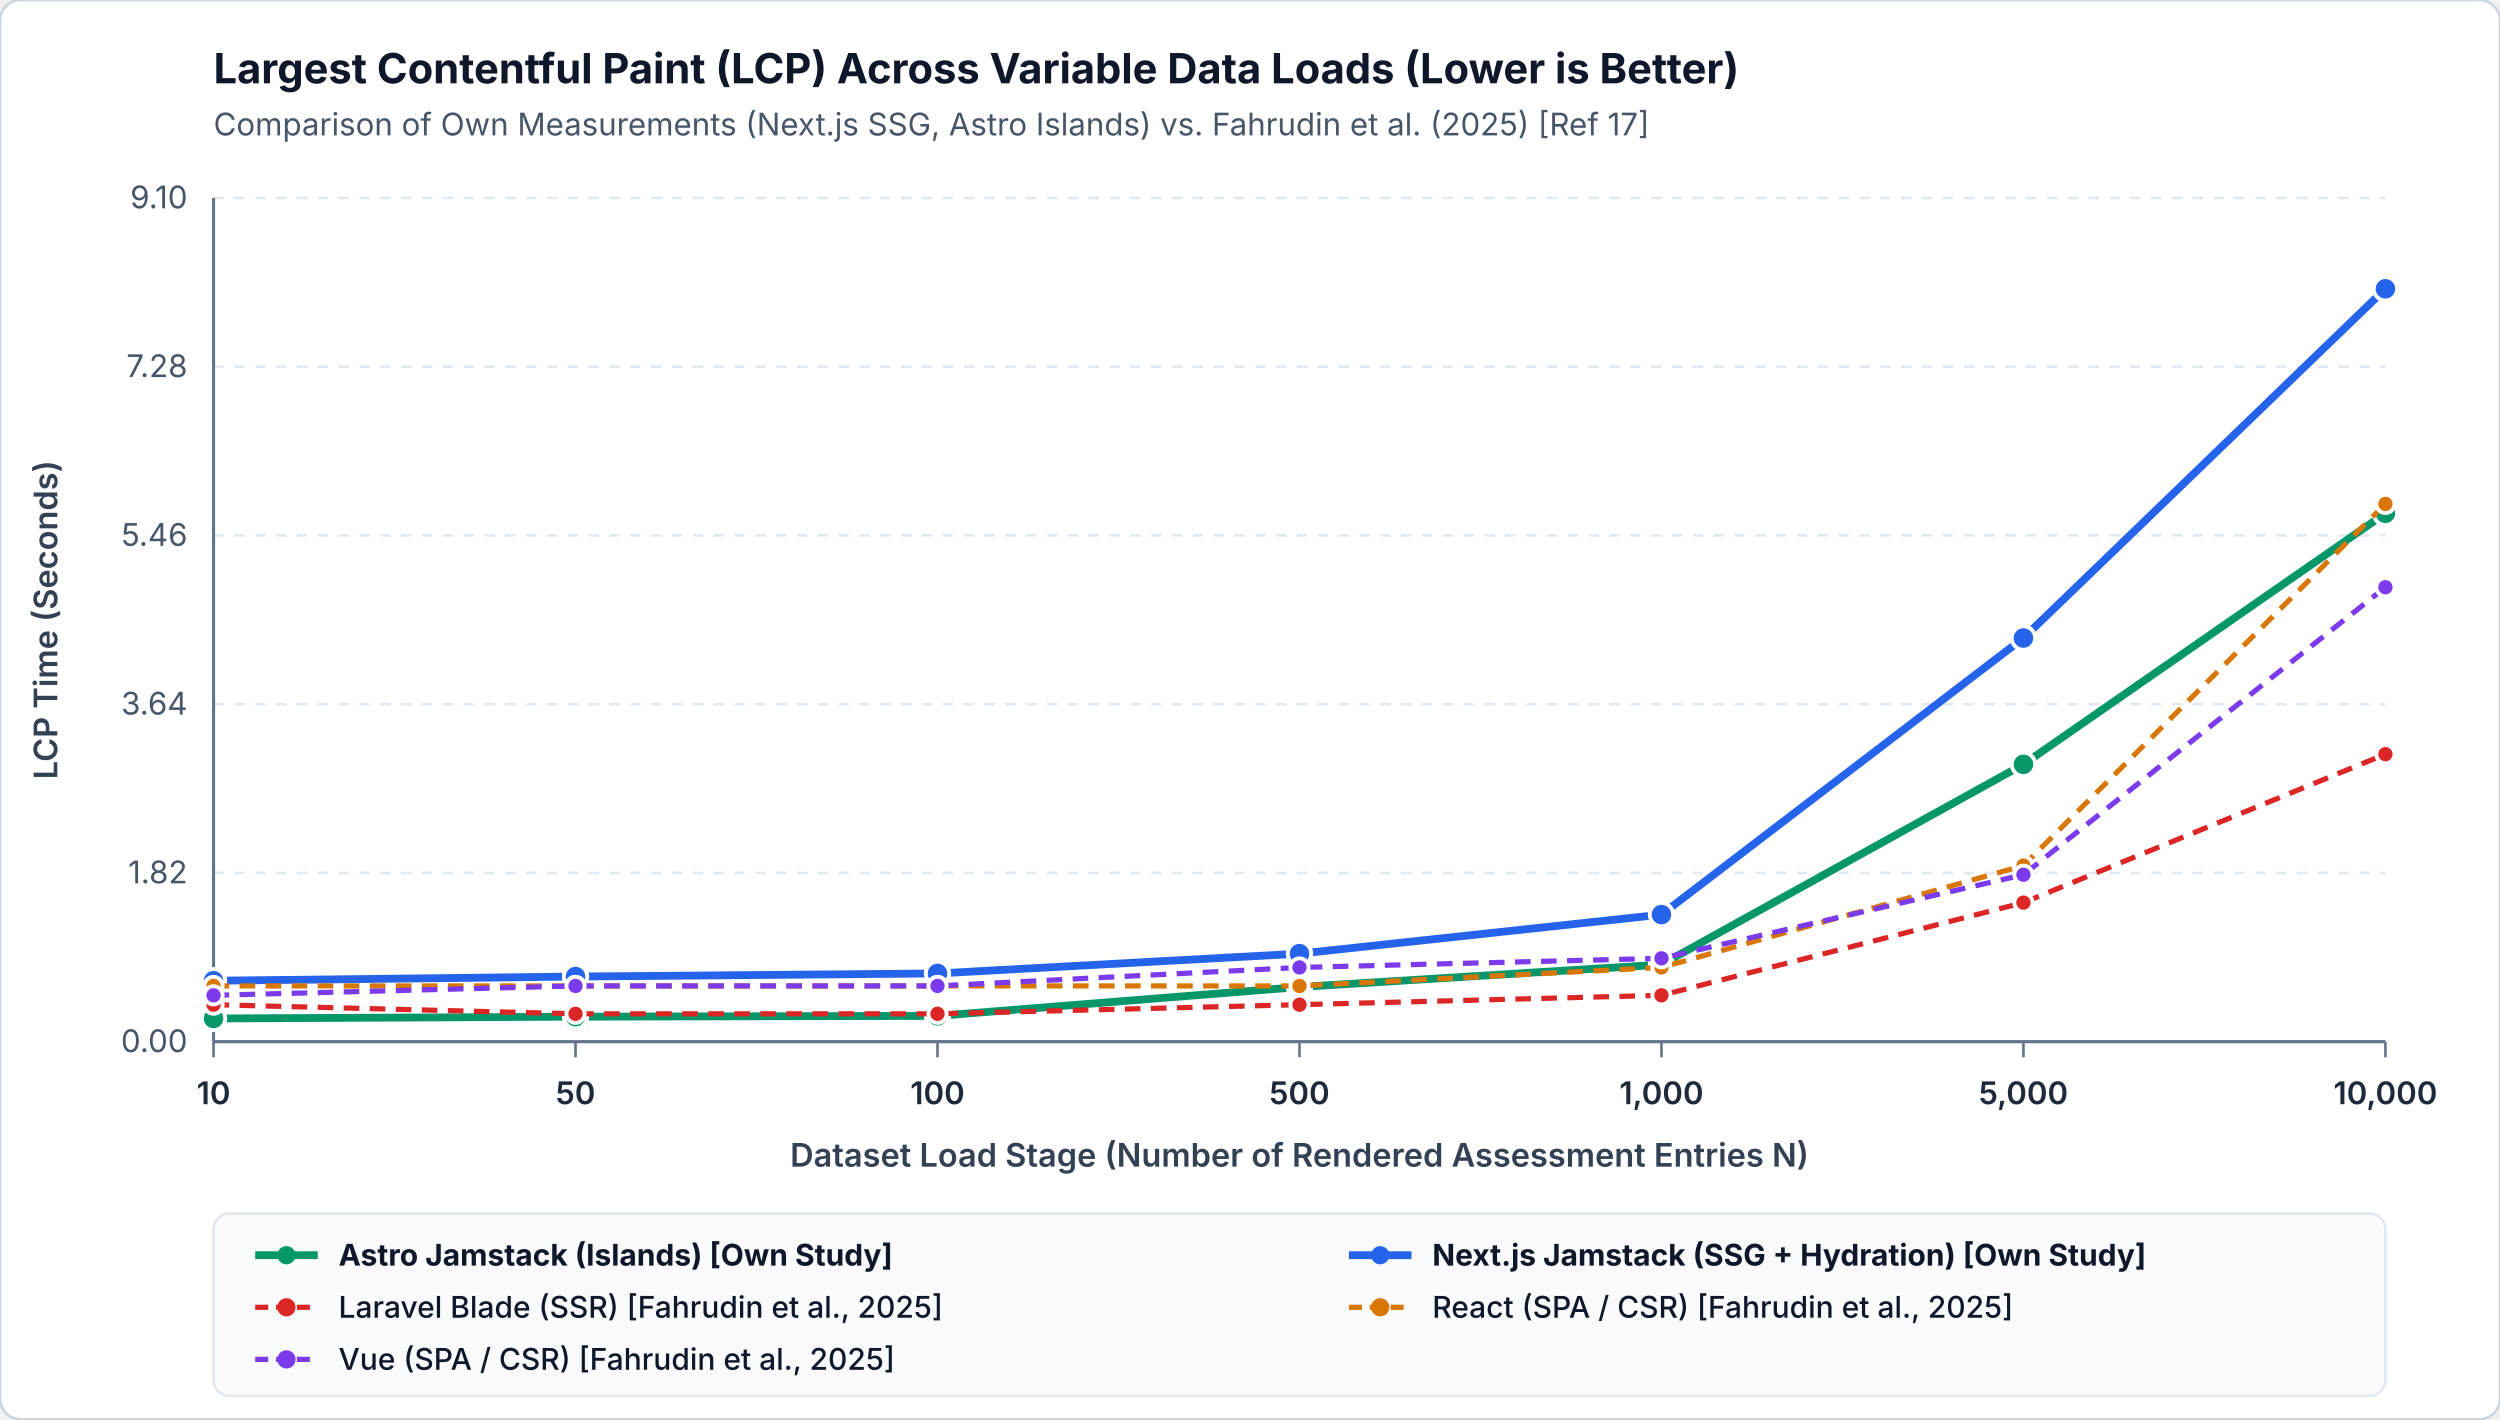
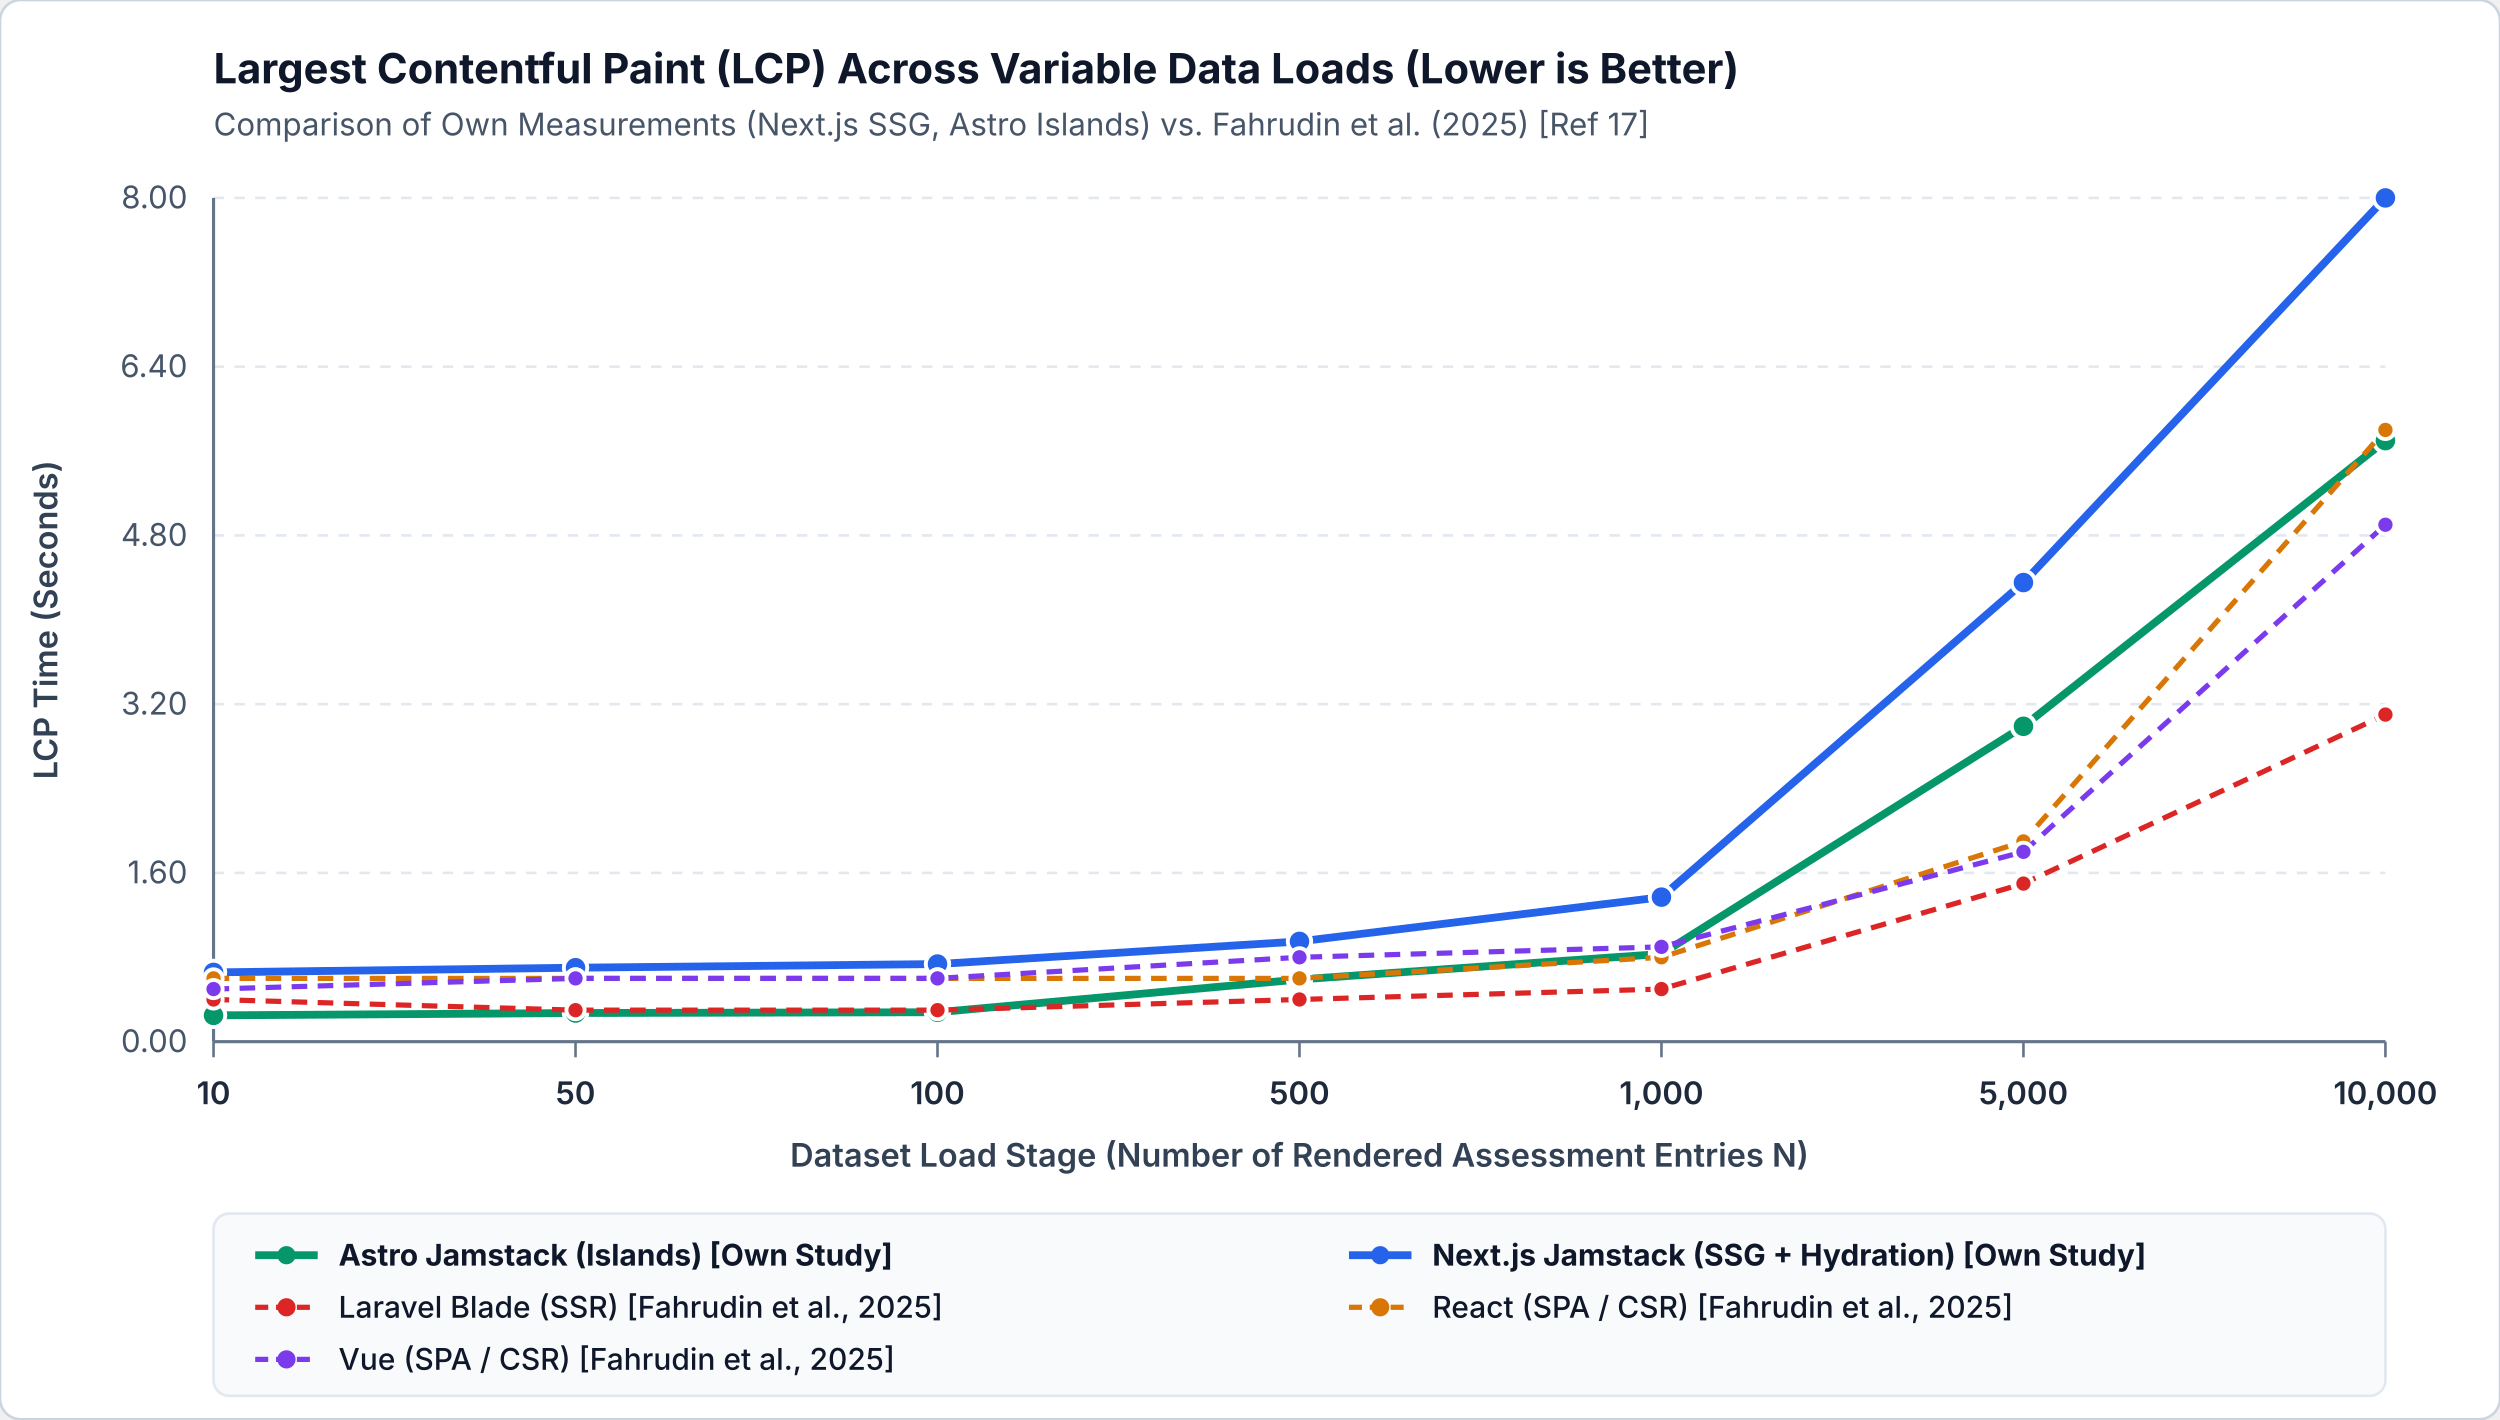
<svg xmlns="http://www.w3.org/2000/svg" viewBox="0 0 960 545" width="100%" height="100%">
  <rect width="960" height="545" fill="#ffffff" rx="8" stroke="#cbd5e1" stroke-width="1" />
  <text x="82" y="32" font-family="Inter, system-ui, sans-serif" font-size="16" font-weight="700" fill="#0f172a">Largest Contentful Paint (LCP) Across Variable Data Loads (Lower is Better)</text>
  <text x="82" y="52" font-family="Inter, system-ui, sans-serif" font-size="12" fill="#475569">Comparison of Own Measurements (Next.js SSG, Astro Islands) vs. Fahrudin et al. (2025) [Ref 17]</text>
  <line x1="82" y1="400" x2="916" y2="400" stroke="#e2e8f0" stroke-dasharray="none" stroke-width="1" />
  <text x="72" y="404" text-anchor="end" font-family="Inter, system-ui, sans-serif" font-size="12" fill="#475569">0.00</text>
  <line x1="82" y1="335.2" x2="916" y2="335.2" stroke="#e2e8f0" stroke-dasharray="4 4" stroke-width="1" />
-   <text x="72" y="339.2" text-anchor="end" font-family="Inter, system-ui, sans-serif" font-size="12" fill="#475569">1.82</text>
+   <text x="72" y="339.2" text-anchor="end" font-family="Inter, system-ui, sans-serif" font-size="12" fill="#475569">1.60</text>
  <line x1="82" y1="270.4" x2="916" y2="270.4" stroke="#e2e8f0" stroke-dasharray="4 4" stroke-width="1" />
-   <text x="72" y="274.4" text-anchor="end" font-family="Inter, system-ui, sans-serif" font-size="12" fill="#475569">3.64</text>
+   <text x="72" y="274.4" text-anchor="end" font-family="Inter, system-ui, sans-serif" font-size="12" fill="#475569">3.20</text>
  <line x1="82" y1="205.6" x2="916" y2="205.6" stroke="#e2e8f0" stroke-dasharray="4 4" stroke-width="1" />
-   <text x="72" y="209.6" text-anchor="end" font-family="Inter, system-ui, sans-serif" font-size="12" fill="#475569">5.46</text>
+   <text x="72" y="209.6" text-anchor="end" font-family="Inter, system-ui, sans-serif" font-size="12" fill="#475569">4.80</text>
  <line x1="82" y1="140.8" x2="916" y2="140.8" stroke="#e2e8f0" stroke-dasharray="4 4" stroke-width="1" />
-   <text x="72" y="144.8" text-anchor="end" font-family="Inter, system-ui, sans-serif" font-size="12" fill="#475569">7.28</text>
+   <text x="72" y="144.8" text-anchor="end" font-family="Inter, system-ui, sans-serif" font-size="12" fill="#475569">6.40</text>
  <line x1="82" y1="76" x2="916" y2="76" stroke="#e2e8f0" stroke-dasharray="4 4" stroke-width="1" />
-   <text x="72" y="80" text-anchor="end" font-family="Inter, system-ui, sans-serif" font-size="12" fill="#475569">9.10</text>
+   <text x="72" y="80" text-anchor="end" font-family="Inter, system-ui, sans-serif" font-size="12" fill="#475569">8.00</text>
  <line x1="82" y1="76" x2="82" y2="400" stroke="#64748b" stroke-width="1.2" />
  <line x1="82" y1="400" x2="916" y2="400" stroke="#64748b" stroke-width="1.2" />
  <line x1="82" y1="400" x2="82" y2="406" stroke="#64748b" stroke-width="1" />
  <text x="82" y="424" text-anchor="middle" font-family="Inter, system-ui, sans-serif" font-size="12" font-weight="600" fill="#1e293b">10</text>
  <line x1="221" y1="400" x2="221" y2="406" stroke="#64748b" stroke-width="1" />
  <text x="221" y="424" text-anchor="middle" font-family="Inter, system-ui, sans-serif" font-size="12" font-weight="600" fill="#1e293b">50</text>
  <line x1="360" y1="400" x2="360" y2="406" stroke="#64748b" stroke-width="1" />
  <text x="360" y="424" text-anchor="middle" font-family="Inter, system-ui, sans-serif" font-size="12" font-weight="600" fill="#1e293b">100</text>
  <line x1="499" y1="400" x2="499" y2="406" stroke="#64748b" stroke-width="1" />
  <text x="499" y="424" text-anchor="middle" font-family="Inter, system-ui, sans-serif" font-size="12" font-weight="600" fill="#1e293b">500</text>
  <line x1="638" y1="400" x2="638" y2="406" stroke="#64748b" stroke-width="1" />
  <text x="638" y="424" text-anchor="middle" font-family="Inter, system-ui, sans-serif" font-size="12" font-weight="600" fill="#1e293b">1,000</text>
  <line x1="777" y1="400" x2="777" y2="406" stroke="#64748b" stroke-width="1" />
  <text x="777" y="424" text-anchor="middle" font-family="Inter, system-ui, sans-serif" font-size="12" font-weight="600" fill="#1e293b">5,000</text>
  <line x1="916" y1="400" x2="916" y2="406" stroke="#64748b" stroke-width="1" />
  <text x="916" y="424" text-anchor="middle" font-family="Inter, system-ui, sans-serif" font-size="12" font-weight="600" fill="#1e293b">10,000</text>
  <text x="499" y="448" text-anchor="middle" font-family="Inter, system-ui, sans-serif" font-size="12.5" font-weight="600" fill="#334155">Dataset Load Stage (Number of Rendered Assessment Entries N)</text>
  <text x="22" y="238" text-anchor="middle" transform="rotate(-90, 22, 238)" font-family="Inter, system-ui, sans-serif" font-size="12.5" font-weight="600" fill="#334155">LCP Time (Seconds)</text>
-   <path d="M 82.0 391.1 L 221.0 390.4 L 360.0 390.1 L 499.0 379.0 L 638.0 370.4 L 777.0 293.5 L 916.0 197.1" fill="none" stroke="#059669" stroke-width="3" stroke-dasharray="none" />
-   <circle cx="82.0" cy="391.1" r="4.5" fill="#059669" stroke="#ffffff" stroke-width="1.5" />
-   <circle cx="221.0" cy="390.4" r="4.5" fill="#059669" stroke="#ffffff" stroke-width="1.5" />
-   <circle cx="360.0" cy="390.1" r="4.5" fill="#059669" stroke="#ffffff" stroke-width="1.5" />
-   <circle cx="499.0" cy="379.0" r="4.5" fill="#059669" stroke="#ffffff" stroke-width="1.5" />
-   <circle cx="638.0" cy="370.4" r="4.5" fill="#059669" stroke="#ffffff" stroke-width="1.5" />
-   <circle cx="777.0" cy="293.5" r="4.5" fill="#059669" stroke="#ffffff" stroke-width="1.5" />
-   <circle cx="916.0" cy="197.1" r="4.5" fill="#059669" stroke="#ffffff" stroke-width="1.5" />
-   <path d="M 82.0 376.6 L 221.0 375.0 L 360.0 373.8 L 499.0 366.2 L 638.0 351.2 L 777.0 245.0 L 916.0 110.9" fill="none" stroke="#2563eb" stroke-width="3" stroke-dasharray="none" />
-   <circle cx="82.0" cy="376.6" r="4.5" fill="#2563eb" stroke="#ffffff" stroke-width="1.5" />
-   <circle cx="221.0" cy="375.0" r="4.5" fill="#2563eb" stroke="#ffffff" stroke-width="1.5" />
-   <circle cx="360.0" cy="373.8" r="4.5" fill="#2563eb" stroke="#ffffff" stroke-width="1.5" />
-   <circle cx="499.0" cy="366.2" r="4.5" fill="#2563eb" stroke="#ffffff" stroke-width="1.5" />
-   <circle cx="638.0" cy="351.2" r="4.5" fill="#2563eb" stroke="#ffffff" stroke-width="1.5" />
-   <circle cx="777.0" cy="245.0" r="4.5" fill="#2563eb" stroke="#ffffff" stroke-width="1.5" />
-   <circle cx="916.0" cy="110.9" r="4.5" fill="#2563eb" stroke="#ffffff" stroke-width="1.5" />
-   <path d="M 82.0 385.8 L 221.0 389.3 L 360.0 389.3 L 499.0 385.8 L 638.0 382.2 L 777.0 346.6 L 916.0 289.6" fill="none" stroke="#dc2626" stroke-width="2" stroke-dasharray="6 4" />
-   <circle cx="82.0" cy="385.8" r="3.5" fill="#dc2626" stroke="#ffffff" stroke-width="1.5" />
-   <circle cx="221.0" cy="389.3" r="3.5" fill="#dc2626" stroke="#ffffff" stroke-width="1.5" />
-   <circle cx="360.0" cy="389.3" r="3.5" fill="#dc2626" stroke="#ffffff" stroke-width="1.5" />
-   <circle cx="499.0" cy="385.8" r="3.5" fill="#dc2626" stroke="#ffffff" stroke-width="1.5" />
-   <circle cx="638.0" cy="382.2" r="3.5" fill="#dc2626" stroke="#ffffff" stroke-width="1.5" />
-   <circle cx="777.0" cy="346.6" r="3.5" fill="#dc2626" stroke="#ffffff" stroke-width="1.5" />
-   <circle cx="916.0" cy="289.6" r="3.5" fill="#dc2626" stroke="#ffffff" stroke-width="1.5" />
-   <path d="M 82.0 378.6 L 221.0 378.6 L 360.0 378.6 L 499.0 378.6 L 638.0 371.5 L 777.0 332.4 L 916.0 193.5" fill="none" stroke="#d97706" stroke-width="2" stroke-dasharray="6 4" />
-   <circle cx="82.0" cy="378.6" r="3.5" fill="#d97706" stroke="#ffffff" stroke-width="1.5" />
-   <circle cx="221.0" cy="378.6" r="3.5" fill="#d97706" stroke="#ffffff" stroke-width="1.5" />
-   <circle cx="360.0" cy="378.6" r="3.5" fill="#d97706" stroke="#ffffff" stroke-width="1.5" />
-   <circle cx="499.0" cy="378.6" r="3.5" fill="#d97706" stroke="#ffffff" stroke-width="1.5" />
-   <circle cx="638.0" cy="371.5" r="3.5" fill="#d97706" stroke="#ffffff" stroke-width="1.5" />
-   <circle cx="777.0" cy="332.4" r="3.5" fill="#d97706" stroke="#ffffff" stroke-width="1.5" />
-   <circle cx="916.0" cy="193.5" r="3.5" fill="#d97706" stroke="#ffffff" stroke-width="1.5" />
-   <path d="M 82.0 382.2 L 221.0 378.6 L 360.0 378.6 L 499.0 371.5 L 638.0 368.0 L 777.0 335.9 L 916.0 225.5" fill="none" stroke="#7c3aed" stroke-width="2" stroke-dasharray="6 4" />
-   <circle cx="82.0" cy="382.2" r="3.5" fill="#7c3aed" stroke="#ffffff" stroke-width="1.5" />
-   <circle cx="221.0" cy="378.6" r="3.5" fill="#7c3aed" stroke="#ffffff" stroke-width="1.5" />
-   <circle cx="360.0" cy="378.6" r="3.5" fill="#7c3aed" stroke="#ffffff" stroke-width="1.5" />
-   <circle cx="499.0" cy="371.5" r="3.5" fill="#7c3aed" stroke="#ffffff" stroke-width="1.5" />
-   <circle cx="638.0" cy="368.0" r="3.5" fill="#7c3aed" stroke="#ffffff" stroke-width="1.5" />
-   <circle cx="777.0" cy="335.9" r="3.5" fill="#7c3aed" stroke="#ffffff" stroke-width="1.5" />
-   <circle cx="916.0" cy="225.5" r="3.5" fill="#7c3aed" stroke="#ffffff" stroke-width="1.5" />
+   <path d="M 82.0 389.9 L 221.0 389.0 L 360.0 388.7 L 499.0 376.1 L 638.0 366.3 L 777.0 278.9 L 916.0 169.2" fill="none" stroke="#059669" stroke-width="3" stroke-dasharray="none" />
+   <circle cx="82.0" cy="389.9" r="4.5" fill="#059669" stroke="#ffffff" stroke-width="1.5" />
+   <circle cx="221.0" cy="389.0" r="4.5" fill="#059669" stroke="#ffffff" stroke-width="1.5" />
+   <circle cx="360.0" cy="388.7" r="4.5" fill="#059669" stroke="#ffffff" stroke-width="1.5" />
+   <circle cx="499.0" cy="376.1" r="4.5" fill="#059669" stroke="#ffffff" stroke-width="1.5" />
+   <circle cx="638.0" cy="366.3" r="4.5" fill="#059669" stroke="#ffffff" stroke-width="1.5" />
+   <circle cx="777.0" cy="278.9" r="4.5" fill="#059669" stroke="#ffffff" stroke-width="1.5" />
+   <circle cx="916.0" cy="169.2" r="4.5" fill="#059669" stroke="#ffffff" stroke-width="1.5" />
+   <path d="M 82.0 373.4 L 221.0 371.6 L 360.0 370.2 L 499.0 361.5 L 638.0 344.5 L 777.0 223.7 L 916.0 76.0" fill="none" stroke="#2563eb" stroke-width="3" stroke-dasharray="none" />
+   <circle cx="82.0" cy="373.4" r="4.5" fill="#2563eb" stroke="#ffffff" stroke-width="1.5" />
+   <circle cx="221.0" cy="371.6" r="4.5" fill="#2563eb" stroke="#ffffff" stroke-width="1.5" />
+   <circle cx="360.0" cy="370.2" r="4.5" fill="#2563eb" stroke="#ffffff" stroke-width="1.5" />
+   <circle cx="499.0" cy="361.5" r="4.5" fill="#2563eb" stroke="#ffffff" stroke-width="1.5" />
+   <circle cx="638.0" cy="344.5" r="4.5" fill="#2563eb" stroke="#ffffff" stroke-width="1.5" />
+   <circle cx="777.0" cy="223.7" r="4.5" fill="#2563eb" stroke="#ffffff" stroke-width="1.5" />
+   <circle cx="916.0" cy="76.0" r="4.5" fill="#2563eb" stroke="#ffffff" stroke-width="1.5" />
+   <path d="M 82.0 383.8 L 221.0 387.9 L 360.0 387.9 L 499.0 383.8 L 638.0 379.8 L 777.0 339.3 L 916.0 274.4" fill="none" stroke="#dc2626" stroke-width="2" stroke-dasharray="6 4" />
+   <circle cx="82.0" cy="383.8" r="3.5" fill="#dc2626" stroke="#ffffff" stroke-width="1.5" />
+   <circle cx="221.0" cy="387.9" r="3.5" fill="#dc2626" stroke="#ffffff" stroke-width="1.5" />
+   <circle cx="360.0" cy="387.9" r="3.5" fill="#dc2626" stroke="#ffffff" stroke-width="1.5" />
+   <circle cx="499.0" cy="383.8" r="3.5" fill="#dc2626" stroke="#ffffff" stroke-width="1.5" />
+   <circle cx="638.0" cy="379.8" r="3.5" fill="#dc2626" stroke="#ffffff" stroke-width="1.5" />
+   <circle cx="777.0" cy="339.3" r="3.5" fill="#dc2626" stroke="#ffffff" stroke-width="1.5" />
+   <circle cx="916.0" cy="274.4" r="3.5" fill="#dc2626" stroke="#ffffff" stroke-width="1.5" />
+   <path d="M 82.0 375.7 L 221.0 375.7 L 360.0 375.7 L 499.0 375.7 L 638.0 367.6 L 777.0 323.1 L 916.0 165.1" fill="none" stroke="#d97706" stroke-width="2" stroke-dasharray="6 4" />
+   <circle cx="82.0" cy="375.7" r="3.5" fill="#d97706" stroke="#ffffff" stroke-width="1.5" />
+   <circle cx="221.0" cy="375.7" r="3.5" fill="#d97706" stroke="#ffffff" stroke-width="1.5" />
+   <circle cx="360.0" cy="375.7" r="3.5" fill="#d97706" stroke="#ffffff" stroke-width="1.5" />
+   <circle cx="499.0" cy="375.7" r="3.5" fill="#d97706" stroke="#ffffff" stroke-width="1.5" />
+   <circle cx="638.0" cy="367.6" r="3.5" fill="#d97706" stroke="#ffffff" stroke-width="1.5" />
+   <circle cx="777.0" cy="323.1" r="3.5" fill="#d97706" stroke="#ffffff" stroke-width="1.5" />
+   <circle cx="916.0" cy="165.1" r="3.5" fill="#d97706" stroke="#ffffff" stroke-width="1.5" />
+   <path d="M 82.0 379.8 L 221.0 375.7 L 360.0 375.7 L 499.0 367.6 L 638.0 363.6 L 777.0 327.1 L 916.0 201.5" fill="none" stroke="#7c3aed" stroke-width="2" stroke-dasharray="6 4" />
+   <circle cx="82.0" cy="379.8" r="3.5" fill="#7c3aed" stroke="#ffffff" stroke-width="1.5" />
+   <circle cx="221.0" cy="375.7" r="3.5" fill="#7c3aed" stroke="#ffffff" stroke-width="1.5" />
+   <circle cx="360.0" cy="375.7" r="3.5" fill="#7c3aed" stroke="#ffffff" stroke-width="1.5" />
+   <circle cx="499.0" cy="367.6" r="3.5" fill="#7c3aed" stroke="#ffffff" stroke-width="1.5" />
+   <circle cx="638.0" cy="363.6" r="3.5" fill="#7c3aed" stroke="#ffffff" stroke-width="1.5" />
+   <circle cx="777.0" cy="327.1" r="3.5" fill="#7c3aed" stroke="#ffffff" stroke-width="1.5" />
+   <circle cx="916.0" cy="201.5" r="3.5" fill="#7c3aed" stroke="#ffffff" stroke-width="1.5" />
  <rect x="82" y="466" width="834" height="70" rx="6" fill="#f8fafc" stroke="#e2e8f0" stroke-width="1" />
  <line x1="98" y1="482" x2="122" y2="482" stroke="#059669" stroke-width="3" stroke-dasharray="none" />
  <circle cx="110" cy="482" r="3.5" fill="#059669" />
  <text x="130" y="486" font-family="Inter, system-ui, sans-serif" font-size="11.5" font-weight="700" fill="#0f172a">Astro Jamstack (Islands) [Own Study]</text>
  <line x1="518" y1="482" x2="542" y2="482" stroke="#2563eb" stroke-width="3" stroke-dasharray="none" />
  <circle cx="530" cy="482" r="3.5" fill="#2563eb" />
  <text x="550" y="486" font-family="Inter, system-ui, sans-serif" font-size="11.5" font-weight="700" fill="#0f172a">Next.js Jamstack (SSG + Hydration) [Own Study]</text>
  <line x1="98" y1="502" x2="122" y2="502" stroke="#dc2626" stroke-width="2" stroke-dasharray="5 3" />
  <circle cx="110" cy="502" r="3.5" fill="#dc2626" />
  <text x="130" y="506" font-family="Inter, system-ui, sans-serif" font-size="11.5" font-weight="500" fill="#0f172a">Laravel Blade (SSR) [Fahrudin et al., 2025]</text>
  <line x1="518" y1="502" x2="542" y2="502" stroke="#d97706" stroke-width="2" stroke-dasharray="5 3" />
  <circle cx="530" cy="502" r="3.5" fill="#d97706" />
  <text x="550" y="506" font-family="Inter, system-ui, sans-serif" font-size="11.5" font-weight="500" fill="#0f172a">React (SPA / CSR) [Fahrudin et al., 2025]</text>
  <line x1="98" y1="522" x2="122" y2="522" stroke="#7c3aed" stroke-width="2" stroke-dasharray="5 3" />
  <circle cx="110" cy="522" r="3.5" fill="#7c3aed" />
  <text x="130" y="526" font-family="Inter, system-ui, sans-serif" font-size="11.5" font-weight="500" fill="#0f172a">Vue (SPA / CSR) [Fahrudin et al., 2025]</text>
</svg>
